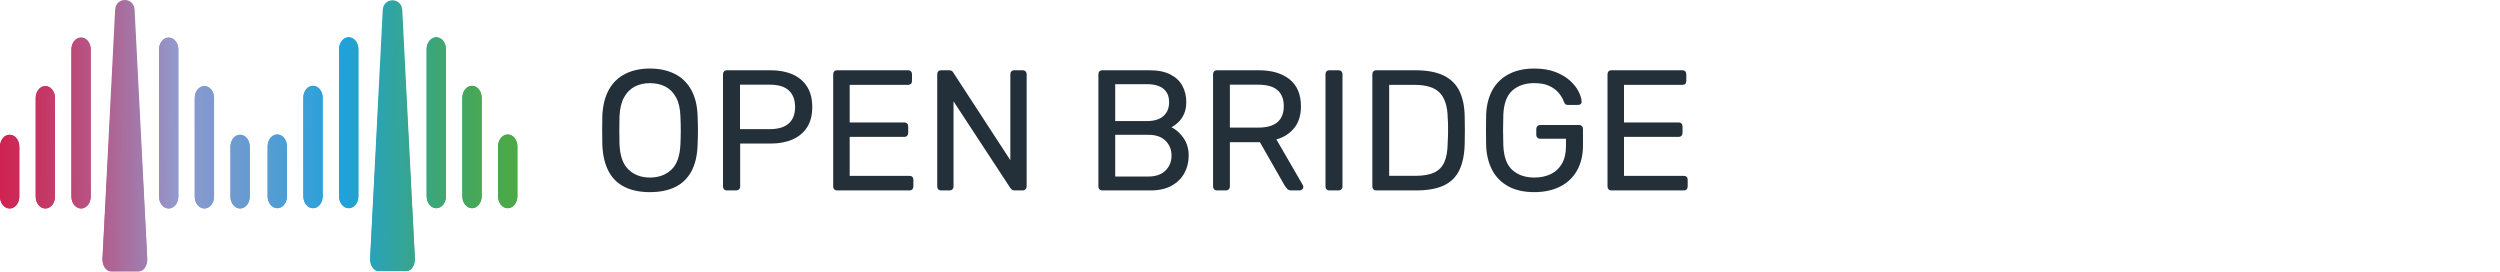
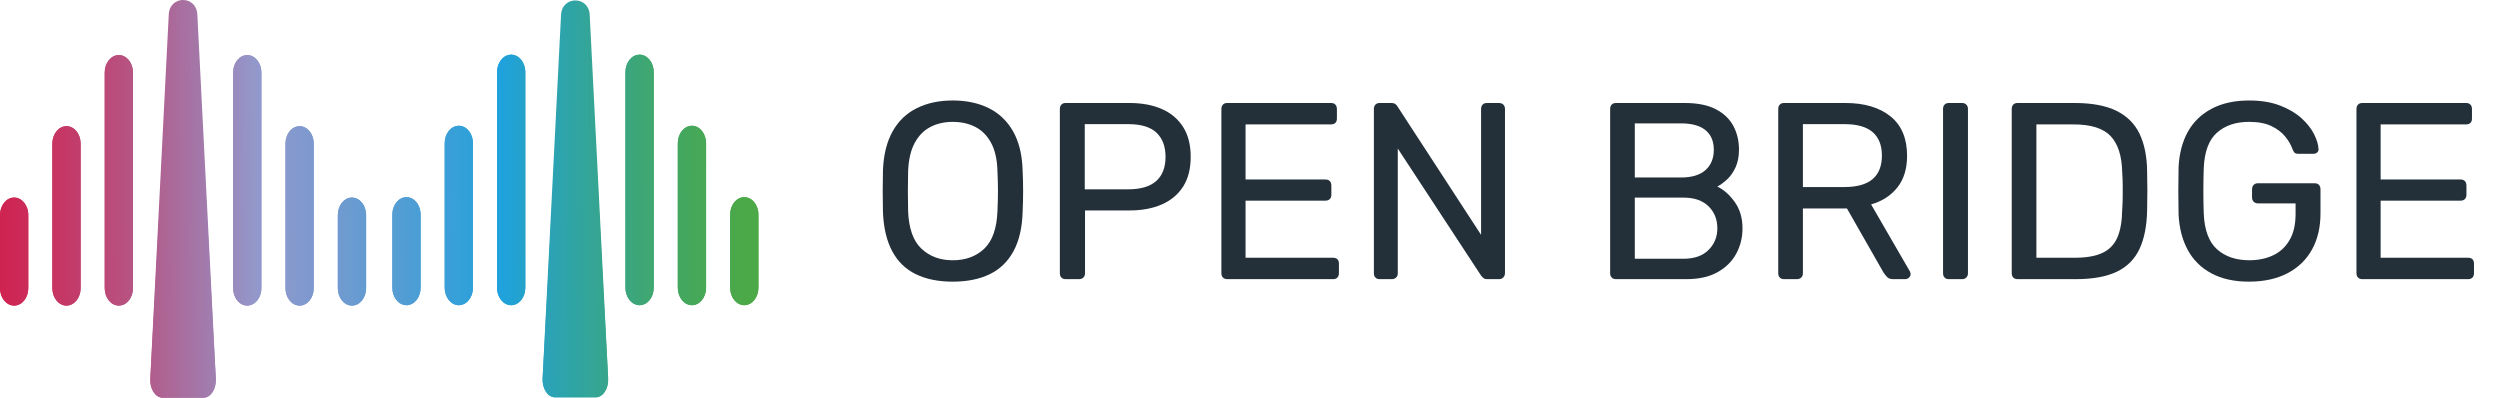
- <svg xmlns="http://www.w3.org/2000/svg" xmlns:xlink="http://www.w3.org/1999/xlink" width="258px" height="28" viewBox="0 0 258 28" fill="none">
+ <svg xmlns="http://www.w3.org/2000/svg" xmlns:xlink="http://www.w3.org/1999/xlink" width="176px" height="28" viewBox="0 0 176 28" fill="none">
  <defs>
    <linearGradient id="linear-gradient" x1="-5.162" y1="35.031" x2="108.903" y2="34.441" gradientUnits="userSpaceOnUse">
      <stop offset="0" stop-color="#d31e4b" />
      <stop offset="0.05" stop-color="#cf2452" />
      <stop offset="0.123" stop-color="#c53765" />
      <stop offset="0.211" stop-color="#b55685" />
      <stop offset="0.309" stop-color="#9f80b2" />
      <stop offset="0.357" stop-color="#9398cb" />
      <stop offset="0.424" stop-color="#7e99ce" />
      <stop offset="0.56" stop-color="#489ed5" />
      <stop offset="0.659" stop-color="#1fa2dc" />
      <stop offset="0.718" stop-color="#2ba3b4" />
      <stop offset="0.796" stop-color="#39a685" />
      <stop offset="0.866" stop-color="#43a763" />
      <stop offset="0.924" stop-color="#49a84e" />
      <stop offset="0.962" stop-color="#4ca947" />
    </linearGradient>
    <linearGradient id="linear-gradient-2" x1="-5.188" y1="30.103" x2="108.878" y2="29.513" xlink:href="#linear-gradient" />
    <linearGradient id="linear-gradient-3" x1="-5.213" y1="25.196" x2="108.852" y2="24.606" xlink:href="#linear-gradient" />
    <linearGradient id="linear-gradient-4" x1="-5.161" y1="35.273" x2="108.904" y2="34.684" xlink:href="#linear-gradient" />
    <linearGradient id="linear-gradient-5" x1="-5.187" y1="30.271" x2="108.879" y2="29.681" xlink:href="#linear-gradient" />
    <linearGradient id="linear-gradient-6" x1="-5.213" y1="25.288" x2="108.853" y2="24.698" xlink:href="#linear-gradient" />
    <linearGradient id="linear-gradient-7" x1="-5.183" y1="31.122" x2="108.883" y2="30.532" xlink:href="#linear-gradient" />
    <linearGradient id="linear-gradient-8" x1="-5.161" y1="35.257" x2="108.904" y2="34.667" xlink:href="#linear-gradient" />
    <linearGradient id="linear-gradient-9" x1="-5.187" y1="30.329" x2="108.879" y2="29.739" xlink:href="#linear-gradient" />
    <linearGradient id="linear-gradient-10" x1="-5.212" y1="25.422" x2="108.853" y2="24.832" xlink:href="#linear-gradient" />
    <linearGradient id="linear-gradient-11" x1="-5.16" y1="35.5" x2="108.906" y2="34.91" xlink:href="#linear-gradient" />
    <linearGradient id="linear-gradient-12" x1="-5.186" y1="30.497" x2="108.88" y2="29.907" xlink:href="#linear-gradient" />
    <linearGradient id="linear-gradient-13" x1="-5.212" y1="25.515" x2="108.854" y2="24.925" xlink:href="#linear-gradient" />
    <linearGradient id="linear-gradient-14" x1="-5.19" y1="29.745" x2="108.876" y2="29.155" xlink:href="#linear-gradient" />
    <linearGradient id="linear-gradient-15" x1="-5.188" y1="30.103" x2="108.878" y2="29.513" xlink:href="#linear-gradient" />
    <linearGradient id="linear-gradient-16" x1="-5.213" y1="25.196" x2="108.852" y2="24.606" xlink:href="#linear-gradient" />
    <linearGradient id="linear-gradient-17" x1="-5.161" y1="35.273" x2="108.904" y2="34.684" xlink:href="#linear-gradient" />
    <linearGradient id="linear-gradient-18" x1="-5.187" y1="30.271" x2="108.879" y2="29.681" xlink:href="#linear-gradient" />
    <linearGradient id="linear-gradient-19" x1="-5.213" y1="25.288" x2="108.853" y2="24.698" xlink:href="#linear-gradient" />
    <linearGradient id="linear-gradient-20" x1="-5.199" y1="27.827" x2="108.867" y2="27.237" xlink:href="#linear-gradient" />
    <linearGradient id="linear-gradient-21" x1="-5.161" y1="35.257" x2="108.904" y2="34.667" xlink:href="#linear-gradient" />
    <linearGradient id="linear-gradient-22" x1="-5.187" y1="30.329" x2="108.879" y2="29.739" xlink:href="#linear-gradient" />
    <linearGradient id="linear-gradient-23" x1="-5.212" y1="25.422" x2="108.853" y2="24.832" xlink:href="#linear-gradient" />
    <linearGradient id="linear-gradient-24" x1="-5.16" y1="35.5" x2="108.906" y2="34.91" xlink:href="#linear-gradient" />
    <linearGradient id="linear-gradient-25" x1="-5.186" y1="30.497" x2="108.88" y2="29.907" xlink:href="#linear-gradient" />
    <linearGradient id="linear-gradient-26" x1="-5.212" y1="25.515" x2="108.854" y2="24.925" xlink:href="#linear-gradient" />
    <linearGradient id="linear-gradient-27" x1="-5.197" y1="28.11" x2="108.868" y2="27.52" xlink:href="#linear-gradient" />
  </defs>
  <g id="Layer_1-2" transform="matrix(0.506127, 0, 0, 0.506127, 0, 0.000025)">
    <path d="m1.968,27.479c-1.087,0-1.968,1.088-1.968,2.43v10.169c0,1.342.881,2.43,1.968,2.43s1.968-1.088,1.968-2.43v-10.169c0-1.342-.881-2.43-1.968-2.43Z" fill="url(#linear-gradient)" stroke-width="0" />
    <path d="m9.249,17.549h0c-1.087,0-1.968,1.088-1.968,2.43v20.099c0,1.342.881,2.43,1.968,2.43h0c1.087,0,1.968-1.088,1.968-2.43v-20.099c0-1.342-.881-2.43-1.968-2.43Z" fill="url(#linear-gradient-2)" stroke-width="0" />
    <path d="m16.531,7.659c-1.087,0-1.968,1.088-1.968,2.43v29.989c0,1.342.881,2.43,1.968,2.43s1.968-1.088,1.968-2.43V10.089c0-1.342-.881-2.43-1.968-2.43Z" fill="url(#linear-gradient-3)" stroke-width="0" />
    <path d="m48.956,27.479c1.087,0,1.968,1.088,1.968,2.43v10.169c0,1.342-.881,2.43-1.968,2.43s-1.968-1.088-1.968-2.43v-10.169c0-1.342.881-2.43,1.968-2.43Z" fill="url(#linear-gradient-4)" stroke-width="0" />
    <path d="m41.674,17.549h0c1.087,0,1.968,1.088,1.968,2.43v20.099c0,1.342-.881,2.43-1.968,2.43h0c-1.087,0-1.968-1.088-1.968-2.43v-20.099c0-1.342.881-2.43,1.968-2.43Z" fill="url(#linear-gradient-5)" stroke-width="0" />
    <path d="m34.393,7.659c1.087,0,1.968,1.088,1.968,2.43v29.989c0,1.342-.881,2.43-1.968,2.43s-1.968-1.088-1.968-2.43V10.089c0-1.342.881-2.43,1.968-2.43Z" fill="url(#linear-gradient-6)" stroke-width="0" />
    <path d="m23.285,8.652l-2.38,44.099c-.075,1.387.715,2.571,1.715,2.571h5.684c1.001,0,1.79-1.183,1.715-2.571l-2.38-44.099c-.148-2.75-4.205-2.75-4.354,0Z" fill="url(#linear-gradient-7)" stroke-width="0" />
    <path d="m56.538,27.423c-1.087,0-1.968,1.088-1.968,2.43v10.169c0,1.342.881,2.43,1.968,2.43s1.968-1.088,1.968-2.43v-10.169c0-1.342-.881-2.43-1.968-2.43Z" fill="url(#linear-gradient-8)" stroke-width="0" />
    <path d="m63.82,17.493h0c-1.087,0-1.968,1.088-1.968,2.43v20.099c0,1.342.881,2.43,1.968,2.43h0c1.087,0,1.968-1.088,1.968-2.43v-20.099c0-1.342-.881-2.43-1.968-2.43Z" fill="url(#linear-gradient-9)" stroke-width="0" />
    <path d="m71.101,7.603c-1.087,0-1.968,1.088-1.968,2.43v29.989c0,1.342.881,2.43,1.968,2.43s1.968-1.088,1.968-2.43V10.033c0-1.342-.881-2.43-1.968-2.43Z" fill="url(#linear-gradient-10)" stroke-width="0" />
    <path d="m103.526,27.423c1.087,0,1.968,1.088,1.968,2.43v10.169c0,1.342-.881,2.43-1.968,2.43s-1.968-1.088-1.968-2.43v-10.169c0-1.342.881-2.43,1.968-2.43Z" fill="url(#linear-gradient-11)" stroke-width="0" />
    <path d="m96.245,17.493h0c1.087,0,1.968,1.088,1.968,2.43v20.099c0,1.342-.881,2.43-1.968,2.43h0c-1.087,0-1.968-1.088-1.968-2.43v-20.099c0-1.342.881-2.43,1.968-2.43Z" fill="url(#linear-gradient-12)" stroke-width="0" />
    <path d="m88.963,7.603c1.087,0,1.968,1.088,1.968,2.43v29.989c0,1.342-.881,2.43-1.968,2.43s-1.968-1.088-1.968-2.43V10.033c0-1.342.881-2.43,1.968-2.43Z" fill="url(#linear-gradient-13)" stroke-width="0" />
    <path d="m78.038,5.218l-2.562,47.477c-.075,1.387.715,2.571,1.715,2.571h5.684c1.001,0,1.79-1.183,1.715-2.571l-2.562-47.477c-.136-2.52-3.853-2.52-3.989,0Z" fill="url(#linear-gradient-14)" stroke-width="0" />
    <path d="m132.511,39.177c-1.982,0-3.688-.345-5.109-1.033-1.424-.688-2.519-1.75-3.291-3.185-.769-1.435-1.201-3.237-1.295-5.407-.023-1.026-.035-2.013-.035-2.958,0-.945.012-1.931.035-2.958.094-2.147.543-3.938,1.348-5.373s1.926-2.508,3.361-3.22c1.434-.711,3.098-1.067,4.986-1.067,1.914,0,3.588.356,5.023,1.067,1.434.712,2.561,1.785,3.377,3.22s1.26,3.226,1.33,5.373c.047,1.027.07,2.012.07,2.958,0,.945-.023,1.931-.07,2.958-.07,2.17-.496,3.972-1.277,5.407-.783,1.435-1.885,2.497-3.309,3.185-1.422.688-3.137,1.033-5.144,1.033Zm0-2.975c1.797,0,3.262-.537,4.393-1.61s1.744-2.812,1.838-5.215c.047-1.05.07-1.989.07-2.817,0-.828-.023-1.755-.07-2.782-.047-1.61-.344-2.917-.893-3.92-.549-1.003-1.277-1.738-2.188-2.205s-1.961-.7-3.15-.7c-1.143,0-2.17.233-3.08.7s-1.639,1.202-2.188,2.205c-.549,1.004-.857,2.31-.928,3.92-.023,1.027-.035,1.954-.035,2.782,0,.829.012,1.768.035,2.817.094,2.404.713,4.142,1.855,5.215s2.59,1.61,4.34,1.61Z" fill="#23303a" stroke-width="0" />
    <path d="m148.226,38.827c-.258,0-.455-.076-.596-.228-.139-.151-.209-.344-.209-.578V15.167c0-.256.07-.46.209-.612.141-.151.338-.228.596-.228h8.891c1.727,0,3.225.28,4.496.84s2.258,1.395,2.959,2.502c.699,1.109,1.049,2.491,1.049,4.148s-.35,3.033-1.049,4.13c-.701,1.097-1.688,1.925-2.959,2.485s-2.769.84-4.496.84h-6.195v8.75c0,.234-.076.426-.229.578-.152.152-.355.228-.611.228h-1.855Zm2.66-12.495h6.055c1.727,0,3.022-.385,3.885-1.155s1.295-1.89,1.295-3.36c0-1.447-.42-2.567-1.26-3.36-.84-.793-2.147-1.19-3.92-1.19h-6.055v9.065Z" fill="#23303a" stroke-width="0" />
    <path d="m170.695,38.827c-.256,0-.455-.076-.594-.228-.141-.151-.211-.344-.211-.578V15.167c0-.256.07-.46.211-.612.139-.151.338-.228.594-.228h14.455c.258,0,.455.076.596.228.141.152.211.356.211.612v1.33c0,.257-.07.455-.211.595-.141.14-.338.21-.596.21h-11.898v7.665h11.129c.256,0,.455.076.596.228.139.152.209.356.209.612v1.295c0,.233-.07.426-.209.578-.141.152-.34.228-.596.228h-11.129v7.945h12.18c.256,0,.455.07.594.21.141.14.211.339.211.595v1.365c0,.234-.07.426-.211.578-.139.152-.338.228-.594.228h-14.736Z" fill="#23303a" stroke-width="0" />
    <path d="m191.906,38.827c-.258,0-.455-.076-.596-.228-.139-.151-.209-.344-.209-.578V15.167c0-.256.07-.46.209-.612.141-.151.338-.228.596-.228h1.609c.281,0,.49.065.631.192.141.128.221.228.244.298l11.621,17.85V15.167c0-.256.07-.46.209-.612.141-.151.338-.228.596-.228h1.68c.256,0,.461.076.613.228.15.152.227.356.227.612v22.82c0,.233-.076.432-.227.595-.152.164-.346.245-.578.245h-1.68c-.258,0-.449-.07-.578-.21s-.215-.233-.262-.28l-11.586-17.675v17.36c0,.234-.076.426-.227.578-.152.152-.357.228-.613.228h-1.68Z" fill="#23303a" stroke-width="0" />
    <path d="m224.769,38.827c-.256,0-.455-.076-.594-.228-.141-.151-.211-.344-.211-.578V15.167c0-.256.07-.46.211-.612.139-.151.338-.228.594-.228h9.592c1.75,0,3.178.286,4.287.857,1.107.572,1.924,1.348,2.449,2.328s.787,2.077.787,3.29c0,.957-.156,1.779-.473,2.467-.315.689-.705,1.248-1.172,1.68-.467.432-.922.765-1.365.998.91.443,1.721,1.167,2.434,2.17.711,1.003,1.066,2.217,1.066,3.64,0,1.283-.291,2.462-.875,3.535-.584,1.074-1.451,1.931-2.607,2.573-1.154.642-2.584.962-4.287.962h-9.836Zm2.625-14.14h6.441c1.492,0,2.625-.344,3.394-1.032.769-.688,1.154-1.627,1.154-2.818s-.385-2.1-1.154-2.73c-.769-.63-1.902-.945-3.394-.945h-6.441v7.525Zm0,11.305h6.756c1.516,0,2.684-.408,3.5-1.225.816-.816,1.225-1.82,1.225-3.01,0-1.237-.408-2.258-1.225-3.062-.816-.805-1.984-1.208-3.5-1.208h-6.756v8.505Z" fill="#23303a" stroke-width="0" />
    <path d="m248.15,38.827c-.258,0-.455-.076-.596-.228-.139-.151-.209-.344-.209-.578V15.167c0-.256.07-.46.209-.612.141-.151.338-.228.596-.228h8.539c2.637,0,4.727.619,6.266,1.855,1.541,1.237,2.311,3.068,2.311,5.495,0,1.797-.449,3.261-1.348,4.393s-2.117,1.919-3.658,2.362l5.391,9.31c.07.14.105.269.105.385,0,.187-.076.35-.229.49s-.32.21-.508.21h-1.68c-.397,0-.688-.105-.875-.315s-.35-.42-.49-.63l-5.074-8.89h-6.125v9.03c0,.234-.076.426-.229.578-.15.152-.355.228-.611.228h-1.785Zm2.625-12.81h5.775c1.75,0,3.057-.368,3.92-1.103s1.295-1.825,1.295-3.272c0-1.423-.426-2.508-1.277-3.255-.852-.747-2.164-1.12-3.938-1.12h-5.775v8.75Z" fill="#23303a" stroke-width="0" />
    <path d="m271.074,38.827c-.256,0-.455-.076-.594-.228-.141-.151-.211-.344-.211-.578V15.132c0-.233.07-.426.211-.578.139-.151.338-.228.594-.228h1.855c.232,0,.426.076.578.228.15.152.227.345.227.578v22.89c0,.234-.076.426-.227.578-.152.152-.346.228-.578.228h-1.855Z" fill="#23303a" stroke-width="0" />
    <path d="m280.628,38.827c-.256,0-.455-.076-.594-.228-.141-.151-.211-.344-.211-.578V15.167c0-.256.07-.46.211-.612.139-.151.338-.228.594-.228h7.945c2.404,0,4.34.362,5.811,1.085,1.471.724,2.543,1.791,3.221,3.203.676,1.412,1.025,3.144,1.049,5.197.023,1.05.035,1.972.035,2.765,0,.793-.012,1.704-.035,2.73-.047,2.147-.402,3.926-1.066,5.337-.666,1.412-1.715,2.462-3.15,3.15-1.435.689-3.332,1.033-5.688,1.033h-8.121Zm2.625-2.975h5.32c1.611,0,2.893-.221,3.85-.665.957-.443,1.652-1.155,2.084-2.135s.658-2.275.682-3.885c.047-.7.07-1.312.07-1.837v-1.575c0-.525-.023-1.125-.07-1.803-.047-2.263-.584-3.938-1.609-5.022-1.027-1.085-2.754-1.627-5.18-1.627h-5.146v18.55Z" fill="#23303a" stroke-width="0" />
    <path d="m312.83,39.177c-2.053,0-3.797-.385-5.232-1.155s-2.531-1.855-3.291-3.255c-.758-1.4-1.184-3.045-1.277-4.935-.023-1.026-.035-2.117-.035-3.272s.012-2.257.035-3.308c.094-1.89.519-3.523,1.277-4.9.76-1.377,1.861-2.45,3.309-3.22,1.445-.77,3.186-1.155,5.215-1.155,1.656,0,3.092.233,4.305.7s2.211,1.056,2.992,1.768c.781.712,1.365,1.452,1.75,2.222s.59,1.447.613,2.03c.023.21-.035.379-.176.507-.139.128-.326.192-.559.192h-2.066c-.232,0-.402-.046-.508-.14-.103-.093-.203-.257-.297-.49-.209-.606-.555-1.202-1.033-1.785-.478-.583-1.119-1.067-1.924-1.452-.805-.385-1.838-.578-3.098-.578-1.844,0-3.332.502-4.463,1.505-1.131,1.003-1.744,2.66-1.838,4.97-.068,2.077-.068,4.153,0,6.23.094,2.333.713,4.007,1.855,5.022s2.637,1.522,4.481,1.522c1.236,0,2.338-.228,3.307-.683s1.732-1.16,2.293-2.117c.56-.957.84-2.17.84-3.64v-1.47h-5.25c-.232,0-.426-.075-.578-.228-.15-.151-.227-.355-.227-.612v-1.12c0-.256.076-.46.227-.612.152-.151.346-.228.578-.228h7.91c.256,0,.455.076.596.228.139.152.209.356.209.612v3.36c0,1.913-.391,3.582-1.172,5.005-.781,1.423-1.92,2.526-3.412,3.308-1.494.782-3.279,1.172-5.356,1.172Z" fill="#23303a" stroke-width="0" />
    <path d="m328.58,38.827c-.258,0-.455-.076-.596-.228-.139-.151-.209-.344-.209-.578V15.167c0-.256.07-.46.209-.612.141-.151.338-.228.596-.228h14.455c.256,0,.455.076.596.228.139.152.209.356.209.612v1.33c0,.257-.07.455-.209.595-.141.14-.34.21-.596.21h-11.9v7.665h11.131c.256,0,.455.076.594.228.141.152.211.356.211.612v1.295c0,.233-.07.426-.211.578-.139.152-.338.228-.594.228h-11.131v7.945h12.18c.258,0,.455.07.596.21.141.14.209.339.209.595v1.365c0,.234-.068.426-.209.578-.141.152-.338.228-.596.228h-14.734Z" fill="#23303a" stroke-width="0" />
    <path d="m1.968,27.479c-1.087,0-1.968,1.088-1.968,2.43v10.169c0,1.342.881,2.43,1.968,2.43s1.968-1.088,1.968-2.43v-10.169c0-1.342-.881-2.43-1.968-2.43Z" fill="url(#linear-gradient)" stroke-width="0" />
    <path d="m9.249,17.549h0c-1.087,0-1.968,1.088-1.968,2.43v20.099c0,1.342.881,2.43,1.968,2.43h0c1.087,0,1.968-1.088,1.968-2.43v-20.099c0-1.342-.881-2.43-1.968-2.43Z" fill="url(#linear-gradient-15)" stroke-width="0" />
    <path d="m16.531,7.659c-1.087,0-1.968,1.088-1.968,2.43v29.989c0,1.342.881,2.43,1.968,2.43s1.968-1.088,1.968-2.43V10.089c0-1.342-.881-2.43-1.968-2.43Z" fill="url(#linear-gradient-16)" stroke-width="0" />
    <path d="m48.956,27.479c1.087,0,1.968,1.088,1.968,2.43v10.169c0,1.342-.881,2.43-1.968,2.43s-1.968-1.088-1.968-2.43v-10.169c0-1.342.881-2.43,1.968-2.43Z" fill="url(#linear-gradient-17)" stroke-width="0" />
    <path d="m41.674,17.549h0c1.087,0,1.968,1.088,1.968,2.43v20.099c0,1.342-.881,2.43-1.968,2.43h0c-1.087,0-1.968-1.088-1.968-2.43v-20.099c0-1.342.881-2.43,1.968-2.43Z" fill="url(#linear-gradient-18)" stroke-width="0" />
    <path d="m34.393,7.659c1.087,0,1.968,1.088,1.968,2.43v29.989c0,1.342-.881,2.43-1.968,2.43s-1.968-1.088-1.968-2.43V10.089c0-1.342.881-2.43,1.968-2.43Z" fill="url(#linear-gradient-19)" stroke-width="0" />
    <path d="m23.475,2l-2.57,50.591c-.075,1.474.715,2.731,1.715,2.731h5.684c1.001,0,1.79-1.257,1.715-2.731L27.449,2c-.136-2.667-3.838-2.667-3.974,0Z" fill="url(#linear-gradient-20)" stroke-width="0" />
    <path d="m56.538,27.423c-1.087,0-1.968,1.088-1.968,2.43v10.169c0,1.342.881,2.43,1.968,2.43s1.968-1.088,1.968-2.43v-10.169c0-1.342-.881-2.43-1.968-2.43Z" fill="url(#linear-gradient-21)" stroke-width="0" />
    <path d="m63.82,17.493h0c-1.087,0-1.968,1.088-1.968,2.43v20.099c0,1.342.881,2.43,1.968,2.43h0c1.087,0,1.968-1.088,1.968-2.43v-20.099c0-1.342-.881-2.43-1.968-2.43Z" fill="url(#linear-gradient-22)" stroke-width="0" />
    <path d="m71.101,7.603c-1.087,0-1.968,1.088-1.968,2.43v29.989c0,1.342.881,2.43,1.968,2.43s1.968-1.088,1.968-2.43V10.033c0-1.342-.881-2.43-1.968-2.43Z" fill="url(#linear-gradient-23)" stroke-width="0" />
    <path d="m103.526,27.423c1.087,0,1.968,1.088,1.968,2.43v10.169c0,1.342-.881,2.43-1.968,2.43s-1.968-1.088-1.968-2.43v-10.169c0-1.342.881-2.43,1.968-2.43Z" fill="url(#linear-gradient-24)" stroke-width="0" />
    <path d="m96.245,17.493h0c1.087,0,1.968,1.088,1.968,2.43v20.099c0,1.342-.881,2.43-1.968,2.43h0c-1.087,0-1.968-1.088-1.968-2.43v-20.099c0-1.342.881-2.43,1.968-2.43Z" fill="url(#linear-gradient-25)" stroke-width="0" />
    <path d="m88.963,7.603c1.087,0,1.968,1.088,1.968,2.43v29.989c0,1.342-.881,2.43-1.968,2.43s-1.968-1.088-1.968-2.43V10.033c0-1.342.881-2.43,1.968-2.43Z" fill="url(#linear-gradient-26)" stroke-width="0" />
    <path d="m78.039,2.067l-2.564,50.464c-.075,1.474.715,2.731,1.715,2.731h5.684c1.001,0,1.79-1.257,1.715-2.731l-2.564-50.464c-.136-2.676-3.851-2.676-3.987,0Z" fill="url(#linear-gradient-27)" stroke-width="0" />
  </g>
</svg>
